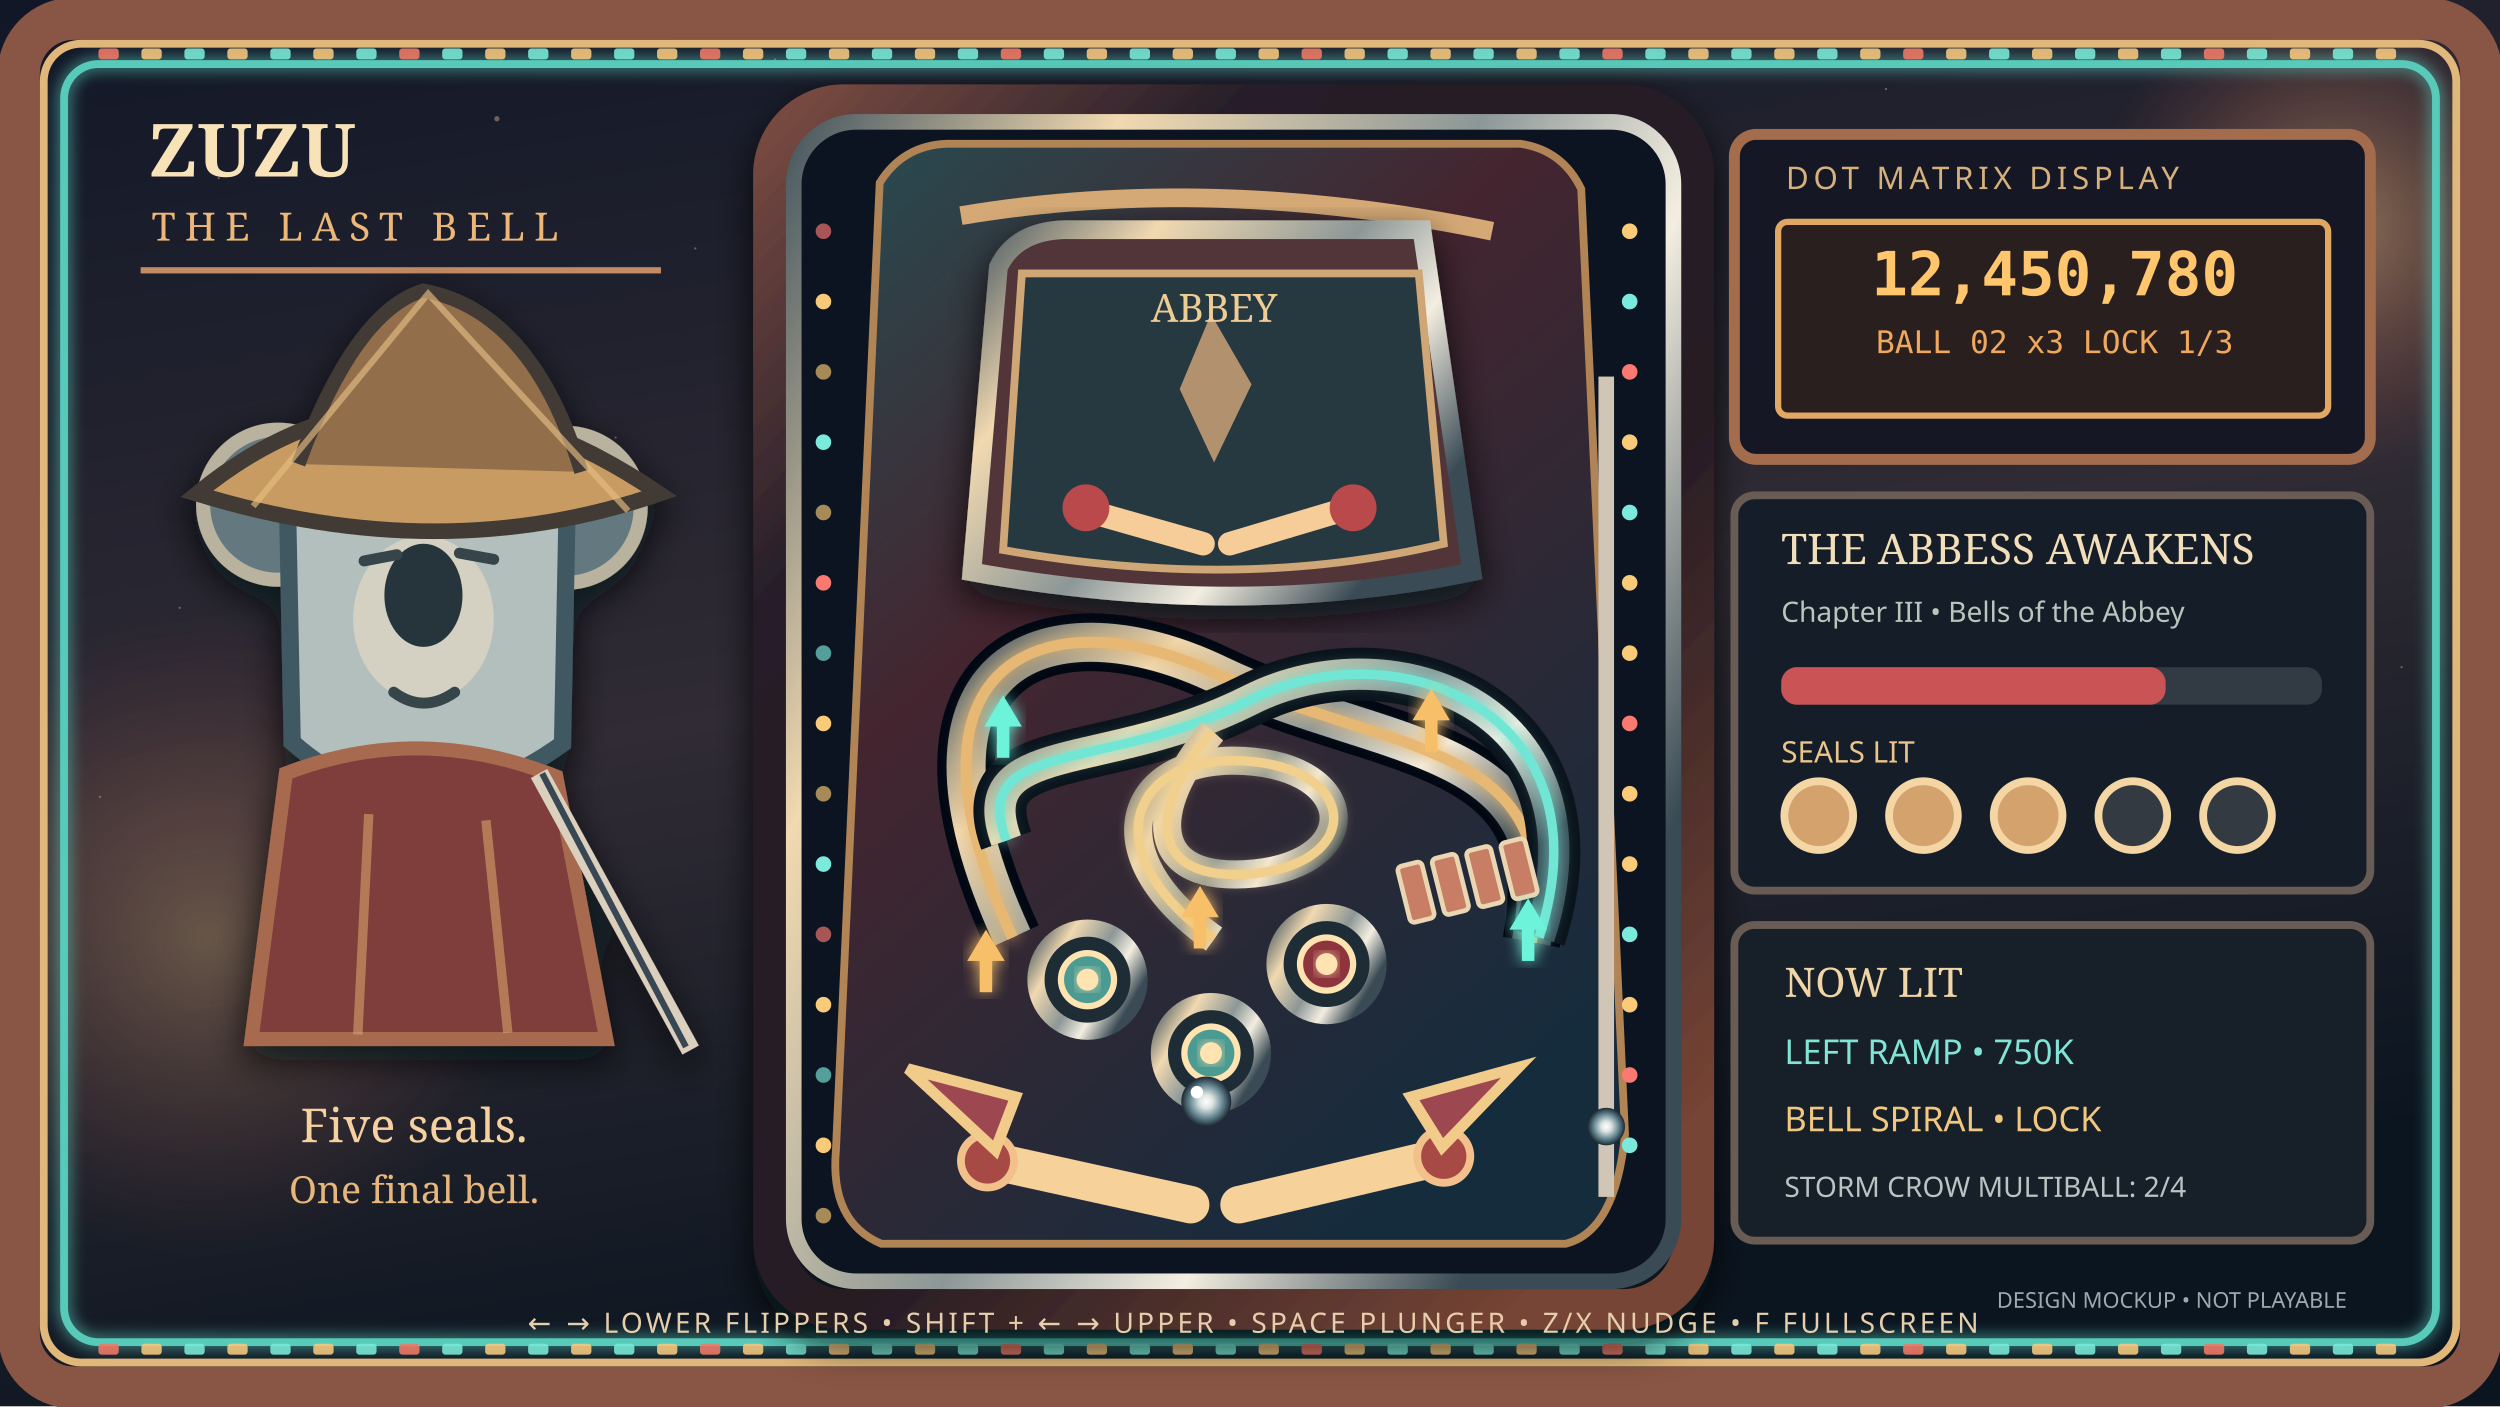
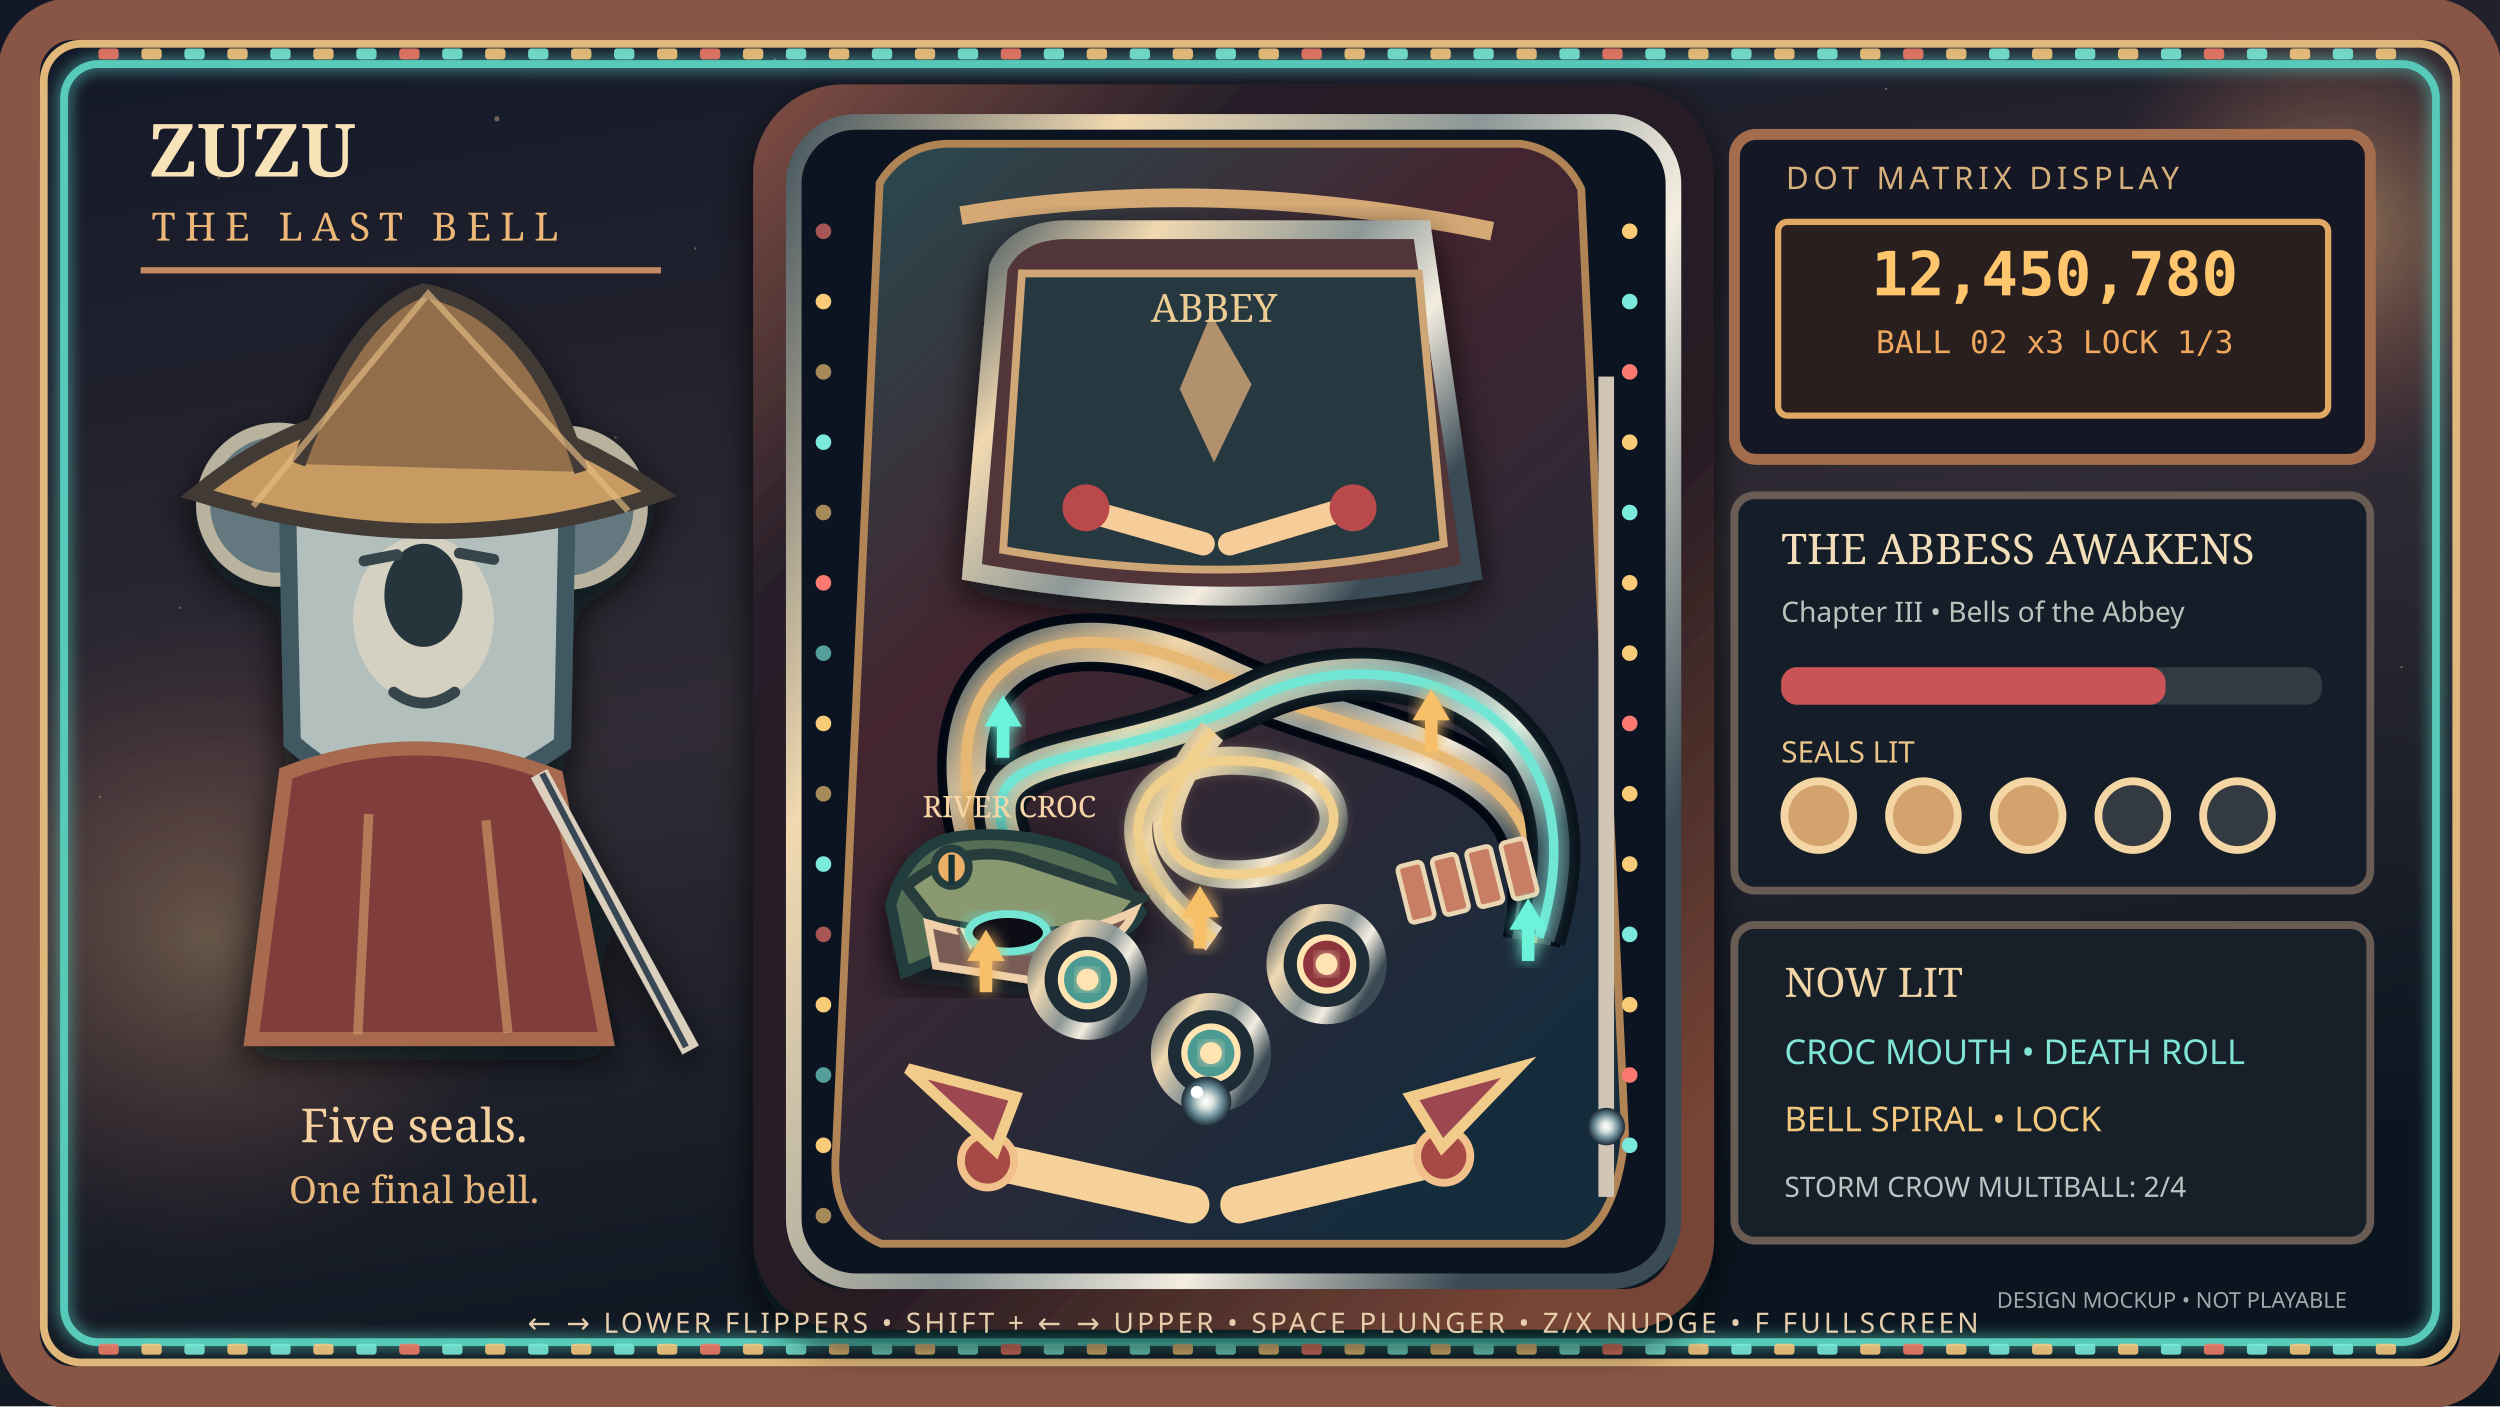
- <svg xmlns="http://www.w3.org/2000/svg" width="1600" height="900" viewBox="0 0 1600 900" role="img" aria-label="Zuzu The Last Bell example desktop pinball gameplay screen with haunted LED splash border, 3D styled vertical multi-tier playfield, amber DMD score, chapter track and controls">
+ <svg xmlns="http://www.w3.org/2000/svg" width="1600" height="900" viewBox="0 0 1600 900" role="img" aria-label="Zuzu The Last Bell example desktop pinball gameplay screen with haunted LED splash border, 3D styled vertical multi-tier playfield, amber DMD score, chapter track and controls, animated River Croc mouth target">
  <defs>
    <linearGradient id="back" x2=".3" y2="1">
      <stop stop-color="#111727" />
      <stop offset=".55" stop-color="#302b34" />
      <stop offset="1" stop-color="#0b1520" />
    </linearGradient>
    <linearGradient id="wood" x2=".8" y2="1">
      <stop stop-color="#7c4c42" />
      <stop offset=".25" stop-color="#251e29" />
      <stop offset=".65" stop-color="#261c24" />
      <stop offset="1" stop-color="#764434" />
    </linearGradient>
    <linearGradient id="deck" x2=".65" y2="1">
      <stop stop-color="#274b51" />
      <stop offset=".4" stop-color="#44252f" />
      <stop offset="1" stop-color="#152c3d" />
    </linearGradient>
    <linearGradient id="metal" x2="1" y2=".6">
      <stop stop-color="#475760" />
      <stop offset=".27" stop-color="#f1d9b1" />
      <stop offset=".57" stop-color="#8c9797" />
      <stop offset=".77" stop-color="#f4eee1" />
      <stop offset="1" stop-color="#3a4b55" />
    </linearGradient>
    <radialGradient id="orb">
      <stop stop-color="#fff" />
      <stop offset=".27" stop-color="#dee5e1" />
      <stop offset=".64" stop-color="#6b8d98" />
      <stop offset="1" stop-color="#1b2933" />
    </radialGradient>
    <radialGradient id="light">
      <stop stop-color="#ffcb83" stop-opacity=".48" />
      <stop offset="1" stop-color="#d65c4b" stop-opacity="0" />
    </radialGradient>
    <filter id="glow">
      <feGaussianBlur stdDeviation="5" result="b" />
      <feMerge>
        <feMergeNode in="b" />
        <feMergeNode in="SourceGraphic" />
      </feMerge>
    </filter>
    <filter id="shadow">
      <feDropShadow dx="0" dy="9" stdDeviation="12" flood-opacity=".8" flood-color="#020811" />
    </filter>
  </defs>
  <rect width="1600" height="900" fill="url(#back)" />
  <circle cx="13" cy="31" r="1.7" fill="#f8d6a0" opacity=".38" />
  <circle cx="140" cy="114" r="0.7" fill="#f8d6a0" opacity=".38" />
  <circle cx="267" cy="197" r="0.7" fill="#f8d6a0" opacity=".38" />
  <circle cx="394" cy="280" r="0.7" fill="#f8d6a0" opacity=".38" />
  <circle cx="521" cy="363" r="0.7" fill="#f8d6a0" opacity=".38" />
  <circle cx="648" cy="446" r="1.7" fill="#f8d6a0" opacity=".38" />
  <circle cx="775" cy="529" r="0.7" fill="#f8d6a0" opacity=".38" />
  <circle cx="902" cy="12" r="0.7" fill="#f8d6a0" opacity=".38" />
  <circle cx="1029" cy="95" r="0.7" fill="#f8d6a0" opacity=".38" />
  <circle cx="1156" cy="178" r="0.7" fill="#f8d6a0" opacity=".38" />
  <circle cx="1283" cy="261" r="1.7" fill="#f8d6a0" opacity=".38" />
  <circle cx="1410" cy="344" r="0.7" fill="#f8d6a0" opacity=".38" />
  <circle cx="1537" cy="427" r="0.7" fill="#f8d6a0" opacity=".38" />
  <circle cx="64" cy="510" r="0.7" fill="#f8d6a0" opacity=".38" />
  <circle cx="191" cy="593" r="0.7" fill="#f8d6a0" opacity=".38" />
  <circle cx="318" cy="76" r="1.7" fill="#f8d6a0" opacity=".38" />
  <circle cx="445" cy="159" r="0.7" fill="#f8d6a0" opacity=".38" />
  <circle cx="572" cy="242" r="0.7" fill="#f8d6a0" opacity=".38" />
  <circle cx="699" cy="325" r="0.7" fill="#f8d6a0" opacity=".38" />
  <circle cx="826" cy="408" r="0.7" fill="#f8d6a0" opacity=".38" />
  <circle cx="953" cy="491" r="1.7" fill="#f8d6a0" opacity=".38" />
  <circle cx="1080" cy="574" r="0.7" fill="#f8d6a0" opacity=".38" />
  <circle cx="1207" cy="57" r="0.7" fill="#f8d6a0" opacity=".38" />
  <circle cx="1334" cy="140" r="0.7" fill="#f8d6a0" opacity=".38" />
  <circle cx="1461" cy="223" r="0.7" fill="#f8d6a0" opacity=".38" />
  <circle cx="1588" cy="306" r="1.7" fill="#f8d6a0" opacity=".38" />
  <circle cx="115" cy="389" r="0.7" fill="#f8d6a0" opacity=".38" />
  <circle cx="242" cy="472" r="0.7" fill="#f8d6a0" opacity=".38" />
  <circle cx="369" cy="555" r="0.7" fill="#f8d6a0" opacity=".38" />
  <circle cx="496" cy="38" r="0.7" fill="#f8d6a0" opacity=".38" />
  <circle cx="623" cy="121" r="1.7" fill="#f8d6a0" opacity=".38" />
  <circle cx="750" cy="204" r="0.7" fill="#f8d6a0" opacity=".38" />
  <circle cx="877" cy="287" r="0.7" fill="#f8d6a0" opacity=".38" />
  <circle cx="1004" cy="370" r="0.7" fill="#f8d6a0" opacity=".38" />
  <circle cx="1131" cy="453" r="0.7" fill="#f8d6a0" opacity=".38" />
  <circle cx="1258" cy="536" r="1.7" fill="#f8d6a0" opacity=".38" />
  <circle cx="1385" cy="19" r="0.7" fill="#f8d6a0" opacity=".38" />
  <circle cx="1494" cy="145" r="155" fill="url(#light)" />
  <circle cx="133" cy="600" r="205" fill="url(#light)" opacity=".6" />
  <rect x="12" y="12" width="1576" height="876" rx="35" fill="none" stroke="#895544" stroke-width="27" />
  <rect x="28" y="28" width="1544" height="844" rx="24" fill="none" stroke="#e2b77a" stroke-width="5" />
  <rect x="41" y="41" width="1518" height="818" rx="22" fill="none" stroke="#59caba" stroke-width="5" filter="url(#glow)" />
  <rect x="63" y="31" width="13" height="7" rx="2" fill="#f07865" opacity=".88" />
  <rect x="90.5" y="31" width="13" height="7" rx="2" fill="#f7c87e" opacity=".88" />
  <rect x="118" y="31" width="13" height="7" rx="2" fill="#79ead6" opacity=".88" />
  <rect x="145.5" y="31" width="13" height="7" rx="2" fill="#f7c87e" opacity=".88" />
  <rect x="173" y="31" width="13" height="7" rx="2" fill="#79ead6" opacity=".88" />
  <rect x="200.5" y="31" width="13" height="7" rx="2" fill="#f7c87e" opacity=".88" />
  <rect x="228" y="31" width="13" height="7" rx="2" fill="#79ead6" opacity=".88" />
  <rect x="255.5" y="31" width="13" height="7" rx="2" fill="#f07865" opacity=".88" />
  <rect x="283" y="31" width="13" height="7" rx="2" fill="#79ead6" opacity=".88" />
  <rect x="310.5" y="31" width="13" height="7" rx="2" fill="#f7c87e" opacity=".88" />
  <rect x="338" y="31" width="13" height="7" rx="2" fill="#79ead6" opacity=".88" />
  <rect x="365.5" y="31" width="13" height="7" rx="2" fill="#f7c87e" opacity=".88" />
  <rect x="393" y="31" width="13" height="7" rx="2" fill="#79ead6" opacity=".88" />
  <rect x="420.5" y="31" width="13" height="7" rx="2" fill="#f7c87e" opacity=".88" />
  <rect x="448" y="31" width="13" height="7" rx="2" fill="#f07865" opacity=".88" />
  <rect x="475.5" y="31" width="13" height="7" rx="2" fill="#f7c87e" opacity=".88" />
  <rect x="503" y="31" width="13" height="7" rx="2" fill="#79ead6" opacity=".88" />
  <rect x="530.5" y="31" width="13" height="7" rx="2" fill="#f7c87e" opacity=".88" />
  <rect x="558" y="31" width="13" height="7" rx="2" fill="#79ead6" opacity=".88" />
  <rect x="585.5" y="31" width="13" height="7" rx="2" fill="#f7c87e" opacity=".88" />
  <rect x="613" y="31" width="13" height="7" rx="2" fill="#79ead6" opacity=".88" />
  <rect x="640.5" y="31" width="13" height="7" rx="2" fill="#f07865" opacity=".88" />
  <rect x="668" y="31" width="13" height="7" rx="2" fill="#79ead6" opacity=".88" />
  <rect x="695.5" y="31" width="13" height="7" rx="2" fill="#f7c87e" opacity=".88" />
  <rect x="723" y="31" width="13" height="7" rx="2" fill="#79ead6" opacity=".88" />
  <rect x="750.5" y="31" width="13" height="7" rx="2" fill="#f7c87e" opacity=".88" />
  <rect x="778" y="31" width="13" height="7" rx="2" fill="#79ead6" opacity=".88" />
  <rect x="805.5" y="31" width="13" height="7" rx="2" fill="#f7c87e" opacity=".88" />
  <rect x="833" y="31" width="13" height="7" rx="2" fill="#f07865" opacity=".88" />
  <rect x="860.5" y="31" width="13" height="7" rx="2" fill="#f7c87e" opacity=".88" />
  <rect x="888" y="31" width="13" height="7" rx="2" fill="#79ead6" opacity=".88" />
  <rect x="915.5" y="31" width="13" height="7" rx="2" fill="#f7c87e" opacity=".88" />
  <rect x="943" y="31" width="13" height="7" rx="2" fill="#79ead6" opacity=".88" />
  <rect x="970.5" y="31" width="13" height="7" rx="2" fill="#f7c87e" opacity=".88" />
  <rect x="998" y="31" width="13" height="7" rx="2" fill="#79ead6" opacity=".88" />
  <rect x="1025.5" y="31" width="13" height="7" rx="2" fill="#f07865" opacity=".88" />
  <rect x="1053" y="31" width="13" height="7" rx="2" fill="#79ead6" opacity=".88" />
  <rect x="1080.5" y="31" width="13" height="7" rx="2" fill="#f7c87e" opacity=".88" />
  <rect x="1108" y="31" width="13" height="7" rx="2" fill="#79ead6" opacity=".88" />
  <rect x="1135.5" y="31" width="13" height="7" rx="2" fill="#f7c87e" opacity=".88" />
  <rect x="1163" y="31" width="13" height="7" rx="2" fill="#79ead6" opacity=".88" />
  <rect x="1190.5" y="31" width="13" height="7" rx="2" fill="#f7c87e" opacity=".88" />
  <rect x="1218" y="31" width="13" height="7" rx="2" fill="#f07865" opacity=".88" />
  <rect x="1245.5" y="31" width="13" height="7" rx="2" fill="#f7c87e" opacity=".88" />
  <rect x="1273" y="31" width="13" height="7" rx="2" fill="#79ead6" opacity=".88" />
  <rect x="1300.5" y="31" width="13" height="7" rx="2" fill="#f7c87e" opacity=".88" />
  <rect x="1328" y="31" width="13" height="7" rx="2" fill="#79ead6" opacity=".88" />
  <rect x="1355.5" y="31" width="13" height="7" rx="2" fill="#f7c87e" opacity=".88" />
  <rect x="1383" y="31" width="13" height="7" rx="2" fill="#79ead6" opacity=".88" />
  <rect x="1410.5" y="31" width="13" height="7" rx="2" fill="#f07865" opacity=".88" />
  <rect x="1438" y="31" width="13" height="7" rx="2" fill="#79ead6" opacity=".88" />
  <rect x="1465.5" y="31" width="13" height="7" rx="2" fill="#f7c87e" opacity=".88" />
  <rect x="1493" y="31" width="13" height="7" rx="2" fill="#79ead6" opacity=".88" />
  <rect x="1520.5" y="31" width="13" height="7" rx="2" fill="#f7c87e" opacity=".88" />
  <rect x="63" y="860" width="13" height="7" rx="2" fill="#f07865" opacity=".88" />
  <rect x="90.5" y="860" width="13" height="7" rx="2" fill="#f7c87e" opacity=".88" />
  <rect x="118" y="860" width="13" height="7" rx="2" fill="#79ead6" opacity=".88" />
  <rect x="145.5" y="860" width="13" height="7" rx="2" fill="#f7c87e" opacity=".88" />
  <rect x="173" y="860" width="13" height="7" rx="2" fill="#79ead6" opacity=".88" />
  <rect x="200.5" y="860" width="13" height="7" rx="2" fill="#f7c87e" opacity=".88" />
  <rect x="228" y="860" width="13" height="7" rx="2" fill="#79ead6" opacity=".88" />
  <rect x="255.5" y="860" width="13" height="7" rx="2" fill="#f07865" opacity=".88" />
  <rect x="283" y="860" width="13" height="7" rx="2" fill="#79ead6" opacity=".88" />
  <rect x="310.5" y="860" width="13" height="7" rx="2" fill="#f7c87e" opacity=".88" />
  <rect x="338" y="860" width="13" height="7" rx="2" fill="#79ead6" opacity=".88" />
  <rect x="365.5" y="860" width="13" height="7" rx="2" fill="#f7c87e" opacity=".88" />
  <rect x="393" y="860" width="13" height="7" rx="2" fill="#79ead6" opacity=".88" />
  <rect x="420.5" y="860" width="13" height="7" rx="2" fill="#f7c87e" opacity=".88" />
  <rect x="448" y="860" width="13" height="7" rx="2" fill="#f07865" opacity=".88" />
  <rect x="475.5" y="860" width="13" height="7" rx="2" fill="#f7c87e" opacity=".88" />
  <rect x="503" y="860" width="13" height="7" rx="2" fill="#79ead6" opacity=".88" />
  <rect x="530.5" y="860" width="13" height="7" rx="2" fill="#f7c87e" opacity=".88" />
  <rect x="558" y="860" width="13" height="7" rx="2" fill="#79ead6" opacity=".88" />
  <rect x="585.5" y="860" width="13" height="7" rx="2" fill="#f7c87e" opacity=".88" />
  <rect x="613" y="860" width="13" height="7" rx="2" fill="#79ead6" opacity=".88" />
  <rect x="640.5" y="860" width="13" height="7" rx="2" fill="#f07865" opacity=".88" />
  <rect x="668" y="860" width="13" height="7" rx="2" fill="#79ead6" opacity=".88" />
  <rect x="695.5" y="860" width="13" height="7" rx="2" fill="#f7c87e" opacity=".88" />
  <rect x="723" y="860" width="13" height="7" rx="2" fill="#79ead6" opacity=".88" />
  <rect x="750.5" y="860" width="13" height="7" rx="2" fill="#f7c87e" opacity=".88" />
  <rect x="778" y="860" width="13" height="7" rx="2" fill="#79ead6" opacity=".88" />
  <rect x="805.5" y="860" width="13" height="7" rx="2" fill="#f7c87e" opacity=".88" />
  <rect x="833" y="860" width="13" height="7" rx="2" fill="#f07865" opacity=".88" />
  <rect x="860.5" y="860" width="13" height="7" rx="2" fill="#f7c87e" opacity=".88" />
  <rect x="888" y="860" width="13" height="7" rx="2" fill="#79ead6" opacity=".88" />
  <rect x="915.5" y="860" width="13" height="7" rx="2" fill="#f7c87e" opacity=".88" />
  <rect x="943" y="860" width="13" height="7" rx="2" fill="#79ead6" opacity=".88" />
  <rect x="970.5" y="860" width="13" height="7" rx="2" fill="#f7c87e" opacity=".88" />
  <rect x="998" y="860" width="13" height="7" rx="2" fill="#79ead6" opacity=".88" />
  <rect x="1025.5" y="860" width="13" height="7" rx="2" fill="#f07865" opacity=".88" />
  <rect x="1053" y="860" width="13" height="7" rx="2" fill="#79ead6" opacity=".88" />
  <rect x="1080.5" y="860" width="13" height="7" rx="2" fill="#f7c87e" opacity=".88" />
  <rect x="1108" y="860" width="13" height="7" rx="2" fill="#79ead6" opacity=".88" />
  <rect x="1135.5" y="860" width="13" height="7" rx="2" fill="#f7c87e" opacity=".88" />
  <rect x="1163" y="860" width="13" height="7" rx="2" fill="#79ead6" opacity=".88" />
  <rect x="1190.5" y="860" width="13" height="7" rx="2" fill="#f7c87e" opacity=".88" />
  <rect x="1218" y="860" width="13" height="7" rx="2" fill="#f07865" opacity=".88" />
  <rect x="1245.5" y="860" width="13" height="7" rx="2" fill="#f7c87e" opacity=".88" />
  <rect x="1273" y="860" width="13" height="7" rx="2" fill="#79ead6" opacity=".88" />
  <rect x="1300.5" y="860" width="13" height="7" rx="2" fill="#f7c87e" opacity=".88" />
  <rect x="1328" y="860" width="13" height="7" rx="2" fill="#79ead6" opacity=".88" />
  <rect x="1355.5" y="860" width="13" height="7" rx="2" fill="#f7c87e" opacity=".88" />
  <rect x="1383" y="860" width="13" height="7" rx="2" fill="#79ead6" opacity=".88" />
  <rect x="1410.5" y="860" width="13" height="7" rx="2" fill="#f07865" opacity=".88" />
  <rect x="1438" y="860" width="13" height="7" rx="2" fill="#79ead6" opacity=".88" />
  <rect x="1465.5" y="860" width="13" height="7" rx="2" fill="#f7c87e" opacity=".88" />
  <rect x="1493" y="860" width="13" height="7" rx="2" fill="#79ead6" opacity=".88" />
  <rect x="1520.5" y="860" width="13" height="7" rx="2" fill="#f7c87e" opacity=".88" />
  <text x="95" y="113" font-family="Georgia,serif" font-size="47" font-weight="bold" fill="#f8e2b7">ZUZU</text>
  <text x="97" y="154" font-family="Georgia,serif" letter-spacing="6" font-size="25" fill="#edb778">THE LAST BELL</text>
  <path d="M90 173h333" stroke="#c38b63" stroke-width="4" />
  <g transform="translate(120 220)" filter="url(#shadow)">
    <circle cx="58" cy="103" r="48" fill="#64797f" stroke="#b9b29e" stroke-width="9" />
    <circle cx="242" cy="105" r="48" fill="#64797f" stroke="#b9b29e" stroke-width="9" />
    <path d="M64 103q84-57 179 0l-3 153q-95 68-173-1Z" fill="#b3bfbc" stroke="#405862" stroke-width="11" />
    <ellipse cx="151" cy="176" rx="45" ry="53" fill="#d4d1c3" />
    <ellipse cx="151" cy="161" rx="25" ry="33" fill="#27353a" />
    <path d="M113 139l21-4M174 134l22 4M132 223q19 14 39 0" stroke="#34454a" stroke-width="7" fill="none" stroke-linecap="round" />
    <path d="M6 96Q140-14 302 96Q162 144 6 96Z" fill="#c89b62" stroke="#423b34" stroke-width="10" />
    <path d="M71 77Q107-21 151-34Q221-21 252 82" fill="#936e4c" stroke="#423a36" stroke-width="9" />
    <path d="M42 104 154-32 282 107" fill="none" stroke="#e5bd81" stroke-width="4" opacity=".65" />
    <path d="M63 275Q148 242 236 277L268 445 41 445Z" fill="#7f3e3a" stroke="#a76b4f" stroke-width="9" />
    <path d="M116 301 109 442M191 305 205 441" stroke="#d7a26e" stroke-width="6" opacity=".6" />
    <path d="M225 275 322 452" stroke="#dbd0bd" stroke-width="12" />
    <path d="M227 275 319 450" stroke="#384652" stroke-width="4" />
  </g>
  <text x="265" y="731" text-anchor="middle" fill="#f6d1a0" font-family="Georgia,serif" font-size="30">Five seals.</text>
  <text x="265" y="770" text-anchor="middle" fill="#e7b67b" font-family="Georgia,serif" font-size="24">One final bell.</text>
  <rect x="495" y="67" width="589" height="771" rx="45" fill="#0b131d" stroke="url(#wood)" stroke-width="26" filter="url(#shadow)" />
  <rect x="508" y="78" width="563" height="742" rx="40" fill="#0b1420" stroke="url(#metal)" stroke-width="10" />
  <path d="M563 117Q578 93 606 92H973Q1000 96 1012 121L1040 726Q1034 788 1002 796H564Q531 782 535 736Z" fill="url(#deck)" stroke="#b18456" stroke-width="5" />
  <path d="M615 138Q776 111 955 148" stroke="#d5a976" stroke-width="12" fill="none" />
  <circle cx="527" cy="148" r="5" fill="#fa7971" opacity="0.65" />
  <circle cx="1043" cy="148" r="5" fill="#f9ca77" opacity="1" />
  <circle cx="527" cy="193" r="5" fill="#f9ca77" opacity="1" />
  <circle cx="1043" cy="193" r="5" fill="#7beadd" opacity="1" />
  <circle cx="527" cy="238" r="5" fill="#f9ca77" opacity="0.65" />
  <circle cx="1043" cy="238" r="5" fill="#fa7971" opacity="1" />
  <circle cx="527" cy="283" r="5" fill="#7beadd" opacity="1" />
  <circle cx="1043" cy="283" r="5" fill="#f9ca77" opacity="1" />
  <circle cx="527" cy="328" r="5" fill="#f9ca77" opacity="0.65" />
  <circle cx="1043" cy="328" r="5" fill="#7beadd" opacity="1" />
  <circle cx="527" cy="373" r="5" fill="#fa7971" opacity="1" />
  <circle cx="1043" cy="373" r="5" fill="#f9ca77" opacity="1" />
  <circle cx="527" cy="418" r="5" fill="#7beadd" opacity="0.65" />
  <circle cx="1043" cy="418" r="5" fill="#f9ca77" opacity="1" />
  <circle cx="527" cy="463" r="5" fill="#f9ca77" opacity="1" />
  <circle cx="1043" cy="463" r="5" fill="#fa7971" opacity="1" />
  <circle cx="527" cy="508" r="5" fill="#f9ca77" opacity="0.65" />
  <circle cx="1043" cy="508" r="5" fill="#f9ca77" opacity="1" />
  <circle cx="527" cy="553" r="5" fill="#7beadd" opacity="1" />
  <circle cx="1043" cy="553" r="5" fill="#f9ca77" opacity="1" />
  <circle cx="527" cy="598" r="5" fill="#fa7971" opacity="0.65" />
  <circle cx="1043" cy="598" r="5" fill="#7beadd" opacity="1" />
  <circle cx="527" cy="643" r="5" fill="#f9ca77" opacity="1" />
  <circle cx="1043" cy="643" r="5" fill="#f9ca77" opacity="1" />
  <circle cx="527" cy="688" r="5" fill="#7beadd" opacity="0.65" />
  <circle cx="1043" cy="688" r="5" fill="#fa7971" opacity="1" />
  <circle cx="527" cy="733" r="5" fill="#f9ca77" opacity="1" />
  <circle cx="1043" cy="733" r="5" fill="#7beadd" opacity="1" />
  <circle cx="527" cy="778" r="5" fill="#f9ca77" opacity="0.65" />
  <g filter="url(#shadow)">
    <path d="M639 171Q650 148 681 147H910L942 366Q792 397 622 366Z" fill="#513438" stroke="url(#metal)" stroke-width="12" />
    <path d="M654 175H908L924 348Q794 379 642 352Z" fill="#283741" stroke="#cfa674" stroke-width="5" />
    <path d="M775 201l-20 48 22 47 24-50Z" fill="#d4a879" opacity=".8" />
    <text x="777" y="206" fill="#edcd94" font-family="Georgia,serif" font-size="25" text-anchor="middle">ABBEY</text>
    <path d="M689 325 770 348M864 325 787 348" stroke="#f6cd98" stroke-width="15" stroke-linecap="round" />
    <circle cx="695" cy="325" r="15" fill="#ba494b" />
    <circle cx="866" cy="325" r="15" fill="#ba494b" />
  </g>
  <path d="M648 600C564 418 674 381 780 432S1005 472 980 603" stroke="#010813" stroke-width="37" fill="none" />
  <path d="M648 600C564 418 674 381 780 432S1005 472 980 603" stroke="url(#metal)" stroke-width="25" fill="none" />
  <path d="M648 600C564 418 674 381 780 432S1005 472 980 603" stroke="#e7b873" stroke-width="7" fill="none" filter="url(#glow)" />
  <path d="M985 600C1032 455 893 401 800 448S620 472 644 538" fill="none" stroke="#0b141d" stroke-width="34" />
  <path d="M985 600C1032 455 893 401 800 448S620 472 644 538" fill="none" stroke="url(#metal)" stroke-width="20" />
  <path d="M985 600C1032 455 893 401 800 448S620 472 644 538" fill="none" stroke="#71e6d4" stroke-width="6" filter="url(#glow)" />
  <path d="M777 601C699 546 722 483 796 487S873 552 803 559S734 517 776 468" stroke="url(#metal)" stroke-width="18" fill="none" />
  <path d="M777 601C699 546 722 483 796 487S873 552 803 559S734 517 776 468" stroke="#f0d08c" stroke-width="6" fill="none" filter="url(#glow)" />
+   <g filter="url(#shadow)">
+     <path d="M570 579Q582 538 616 535Q666 530 713 555L730 584Q721 602 690 602L623 604 579 622Z" fill="#526e55" stroke="#223e3d" stroke-width="7" />
+     <path d="M580 567Q619 536 660 552L730 575 716 591Q660 603 598 590Z" fill="#8a9970" stroke="#263e3b" stroke-width="7" />
+     <path d="M594 591Q665 612 726 583Q714 611 658 627L599 618Z" fill="#795b55" stroke="#efd0aa" stroke-width="5" />
+     <path d="M613 594l8 17 8-14M657 601l10 15 6-19M694 595l9 15 9-17" fill="#fff0cb" stroke="#876656" stroke-width="2.5" />
+     <ellipse cx="609" cy="555" rx="11" ry="12" fill="#ecaf68" stroke="#253e3d" stroke-width="5" />
+     <path d="M609 547v19" stroke="#173034" stroke-width="4" />
+     <ellipse cx="645" cy="597" rx="25" ry="12" fill="#090e17" stroke="#75e6d4" stroke-width="5" filter="url(#glow)" />
+     <text x="646" y="523" font-family="Georgia,serif" font-size="19" text-anchor="middle" fill="#f7d5a7">RIVER CROC</text>
+   </g>
  <g>
    <circle cx="696" cy="627" r="33" fill="#1e2c36" stroke="url(#metal)" stroke-width="11" />
    <circle cx="696" cy="627" r="17" fill="#4c9b93" stroke="#ffe3b0" stroke-width="4" />
    <circle cx="696" cy="627" r="7" fill="#ffe4b2" filter="url(#glow)" />
  </g>
  <g>
    <circle cx="849" cy="617" r="33" fill="#1e2c36" stroke="url(#metal)" stroke-width="11" />
    <circle cx="849" cy="617" r="17" fill="#8e343c" stroke="#ffe3b0" stroke-width="4" />
    <circle cx="849" cy="617" r="7" fill="#ffe4b2" filter="url(#glow)" />
  </g>
  <g>
    <circle cx="775" cy="674" r="33" fill="#1e2c36" stroke="url(#metal)" stroke-width="11" />
    <circle cx="775" cy="674" r="17" fill="#4c9b93" stroke="#ffe3b0" stroke-width="4" />
    <circle cx="775" cy="674" r="7" fill="#ffe4b2" filter="url(#glow)" />
  </g>
  <rect x="894" y="555" width="16" height="37" rx="3" fill="#c77e65" stroke="#ead6b2" stroke-width="3" transform="rotate(-14 894 555)" />
  <rect x="916" y="550" width="16" height="37" rx="3" fill="#c77e65" stroke="#ead6b2" stroke-width="3" transform="rotate(-14 916 550)" />
  <rect x="938" y="545" width="16" height="37" rx="3" fill="#c77e65" stroke="#ead6b2" stroke-width="3" transform="rotate(-14 938 545)" />
  <rect x="960" y="540" width="16" height="37" rx="3" fill="#c77e65" stroke="#ead6b2" stroke-width="3" transform="rotate(-14 960 540)" />
  <path d="M635 743 762 771M920 741 793 771" stroke="#f6d19a" stroke-width="24" stroke-linecap="round" />
  <circle cx="632" cy="743" r="17" fill="#a74945" stroke="#f2c18b" stroke-width="5" />
  <circle cx="924" cy="740" r="17" fill="#a74945" stroke="#f2c18b" stroke-width="5" />
  <path d="M581 684 650 702 637 736ZM972 683 903 702 923 734Z" fill="#9d4850" stroke="#f1cb8a" stroke-width="7" />
  <circle cx="772" cy="705" r="16" fill="url(#orb)" />
  <circle cx="766" cy="699" r="4" fill="#fff" />
  <path d="M1028 766V241" stroke="#d1c6b6" stroke-width="10" fill="none" />
  <circle cx="1028" cy="721" r="12" fill="url(#orb)" />
  <path d="M631 595l-12 20h8v20h8v-20h8Z" fill="#f7bf68" filter="url(#glow)" />
  <path d="M978 575l-12 20h8v20h8v-20h8Z" fill="#6ef3db" filter="url(#glow)" />
  <path d="M768 567l-12 20h8v20h8v-20h8Z" fill="#f7bf68" filter="url(#glow)" />
  <path d="M642 445l-12 20h8v20h8v-20h8Z" fill="#6ef3db" filter="url(#glow)" />
  <path d="M916 441l-12 20h8v20h8v-20h8Z" fill="#f7bf68" filter="url(#glow)" />
  <rect x="1110" y="86" width="407" height="208" rx="14" fill="#151824" stroke="#a36d4d" stroke-width="7" />
  <text x="1143" y="121" fill="#d6b07d" font-family="sans-serif" font-size="20" letter-spacing="3">DOT MATRIX DISPLAY</text>
  <rect x="1138" y="142" width="352" height="124" rx="6" fill="#291f1f" stroke="#e0a862" stroke-width="4" />
  <text x="1315" y="189" fill="#ffc66e" font-family="monospace" font-size="39" text-anchor="middle" font-weight="bold">12,450,780</text>
  <text x="1315" y="226" fill="#efa85d" font-family="monospace" font-size="20" text-anchor="middle">BALL 02   x3   LOCK 1/3</text>
  <rect x="1110" y="317" width="407" height="253" rx="13" fill="#151d29" stroke="#695c54" stroke-width="5" />
  <text x="1140" y="361" fill="#f2deb9" font-family="Georgia,serif" font-size="27">THE ABBESS AWAKENS</text>
  <text x="1140" y="398" fill="#b8c6be" font-family="sans-serif" font-size="18">Chapter III • Bells of the Abbey</text>
  <rect x="1140" y="427" width="346" height="24" rx="10" fill="#323a43" />
  <rect x="1140" y="427" width="246" height="24" rx="10" fill="#c95355" />
  <text x="1140" y="488" fill="#ebc58b" font-family="sans-serif" font-size="19">SEALS LIT</text>
  <circle cx="1164" cy="522" r="22" fill="#d4a36d" stroke="#f4d6a5" stroke-width="5" />
  <circle cx="1231" cy="522" r="22" fill="#d4a36d" stroke="#f4d6a5" stroke-width="5" />
  <circle cx="1298" cy="522" r="22" fill="#d4a36d" stroke="#f4d6a5" stroke-width="5" />
  <circle cx="1365" cy="522" r="22" fill="#343a42" stroke="#f4d6a5" stroke-width="5" />
  <circle cx="1432" cy="522" r="22" fill="#343a42" stroke="#f4d6a5" stroke-width="5" />
  <rect x="1110" y="592" width="407" height="202" rx="13" fill="#171f28" stroke="#695c54" stroke-width="5" />
  <text x="1142" y="638" font-family="Georgia,serif" font-size="26" fill="#f2d5a7">NOW LIT</text>
-   <text x="1142" y="681" font-family="sans-serif" font-size="22" fill="#80e5d6">LEFT RAMP • 750K</text>
+   <text x="1142" y="681" font-family="sans-serif" font-size="22" fill="#80e5d6">CROC MOUTH • DEATH ROLL</text>
  <text x="1142" y="724" font-family="sans-serif" font-size="22" fill="#f2c77e">BELL SPIRAL • LOCK</text>
  <text x="1142" y="766" font-family="sans-serif" font-size="18" fill="#bac4c3">STORM CROW MULTIBALL: 2/4</text>
  <text x="802" y="853" text-anchor="middle" fill="#e6cdab" font-family="sans-serif" font-size="18" letter-spacing="2">← → LOWER FLIPPERS   •   SHIFT + ← → UPPER   •   SPACE PLUNGER   •   Z/X NUDGE   •   F FULLSCREEN</text>
  <text x="1390" y="837" text-anchor="middle" fill="#9eaaae" font-family="sans-serif" font-size="14">DESIGN MOCKUP • NOT PLAYABLE</text>
</svg>
